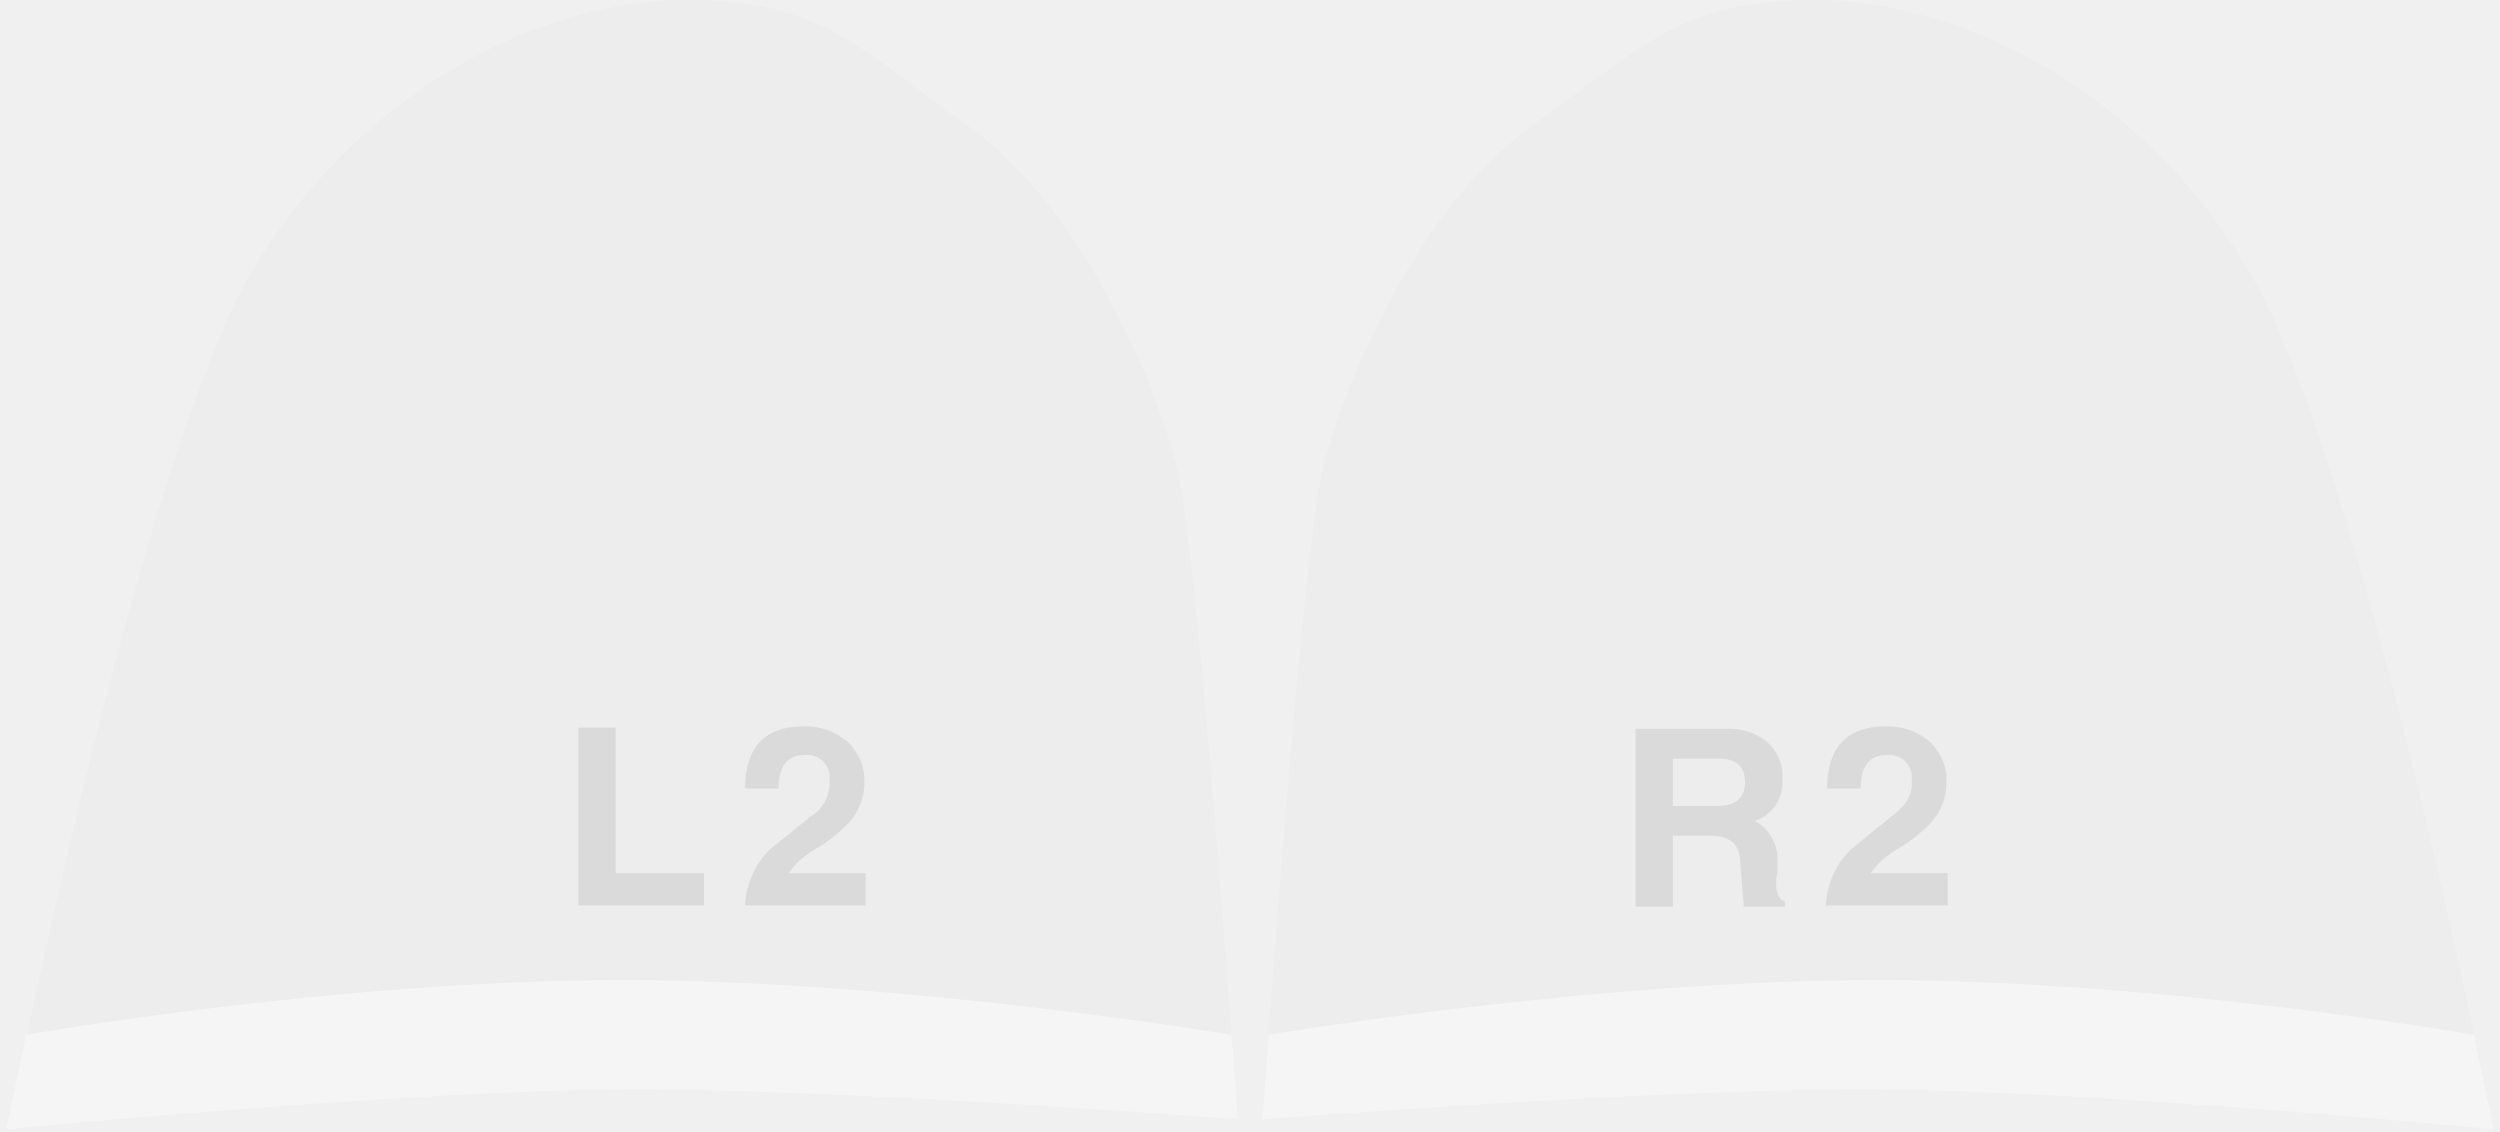
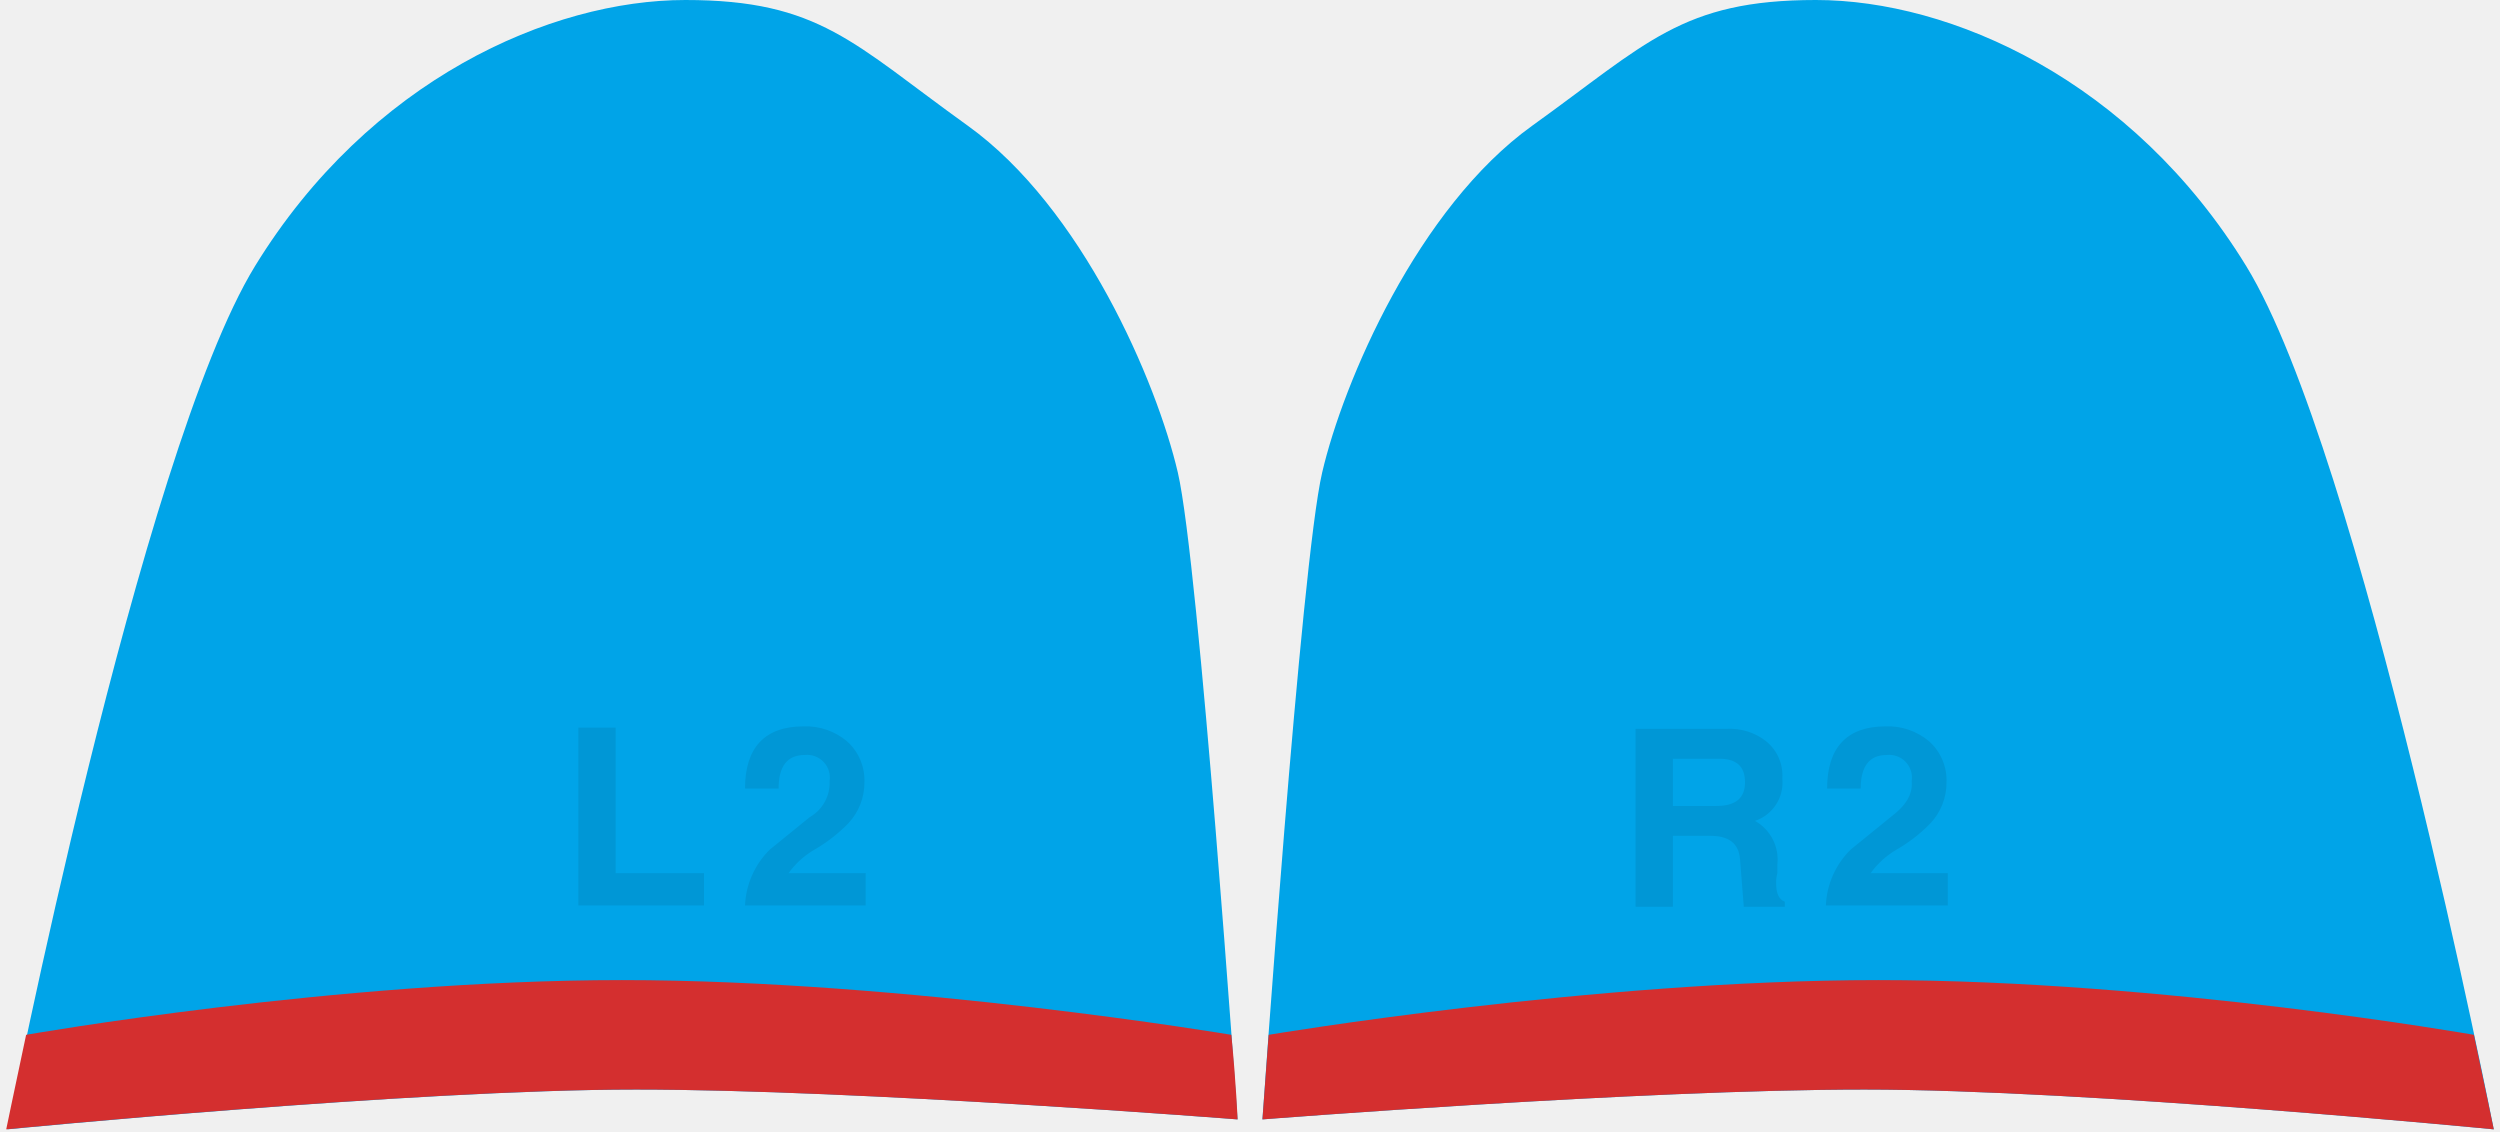
<svg xmlns="http://www.w3.org/2000/svg" width="201" height="91" viewBox="0 0 201 91" fill="none">
  <g clip-path="url(#clip0_714_24)">
-     <path d="M200.5 90.8C200.5 90.8 167.8 87.6 149.9 87.6C132 87.6 101.5 90 101.5 90C101.5 90 104.6 45.3 106.3 38C108 30.7 114 16.7 123.2 10.1C132.4 3.5 135.2 0 146 0C156.8 0 171.4 6.4 180.6 21.4C189.8 36.4 200.5 90.8 200.5 90.8Z" fill="#EDEDED" />
-     <path d="M102 83.2C102 83.2 128.1 78.8 151 78.8C173.9 78.8 198.9 83.2 198.9 83.2C199.9 87.9 200.5 90.8 200.5 90.8C200.5 90.8 167.8 87.6 149.9 87.6C132 87.6 101.5 90 101.5 90C101.5 90 101.7 87.3 102 83.2Z" fill="#F5F5F5" />
+     <path d="M200.5 90.8C200.5 90.8 167.8 87.6 149.9 87.6C132 87.6 101.5 90 101.5 90C101.5 90 104.6 45.3 106.3 38C108 30.7 114 16.7 123.2 10.1C132.4 3.5 135.2 0 146 0C156.8 0 171.4 6.4 180.6 21.4C189.8 36.4 200.5 90.8 200.5 90.8Z" fill="#00A4E8" />
+     <path d="M102 83.2C102 83.2 128.1 78.8 151 78.8C173.9 78.8 198.9 83.2 198.9 83.2C199.9 87.9 200.5 90.8 200.5 90.8C200.5 90.8 167.8 87.6 149.9 87.6C132 87.6 101.5 90 101.5 90C101.5 90 101.7 87.3 102 83.2Z" fill="#D42F2F" />
    <g opacity="0.08">
      <path d="M152 65.7L148.8 68.3C147.587 69.492 146.872 71.101 146.8 72.8H156.6V70.2H150.4C150.957 69.424 151.673 68.777 152.5 68.3C153.492 67.727 154.401 67.021 155.2 66.2C156.041 65.308 156.507 64.126 156.5 62.9C156.523 62.281 156.41 61.664 156.168 61.094C155.926 60.524 155.561 60.014 155.1 59.6C154.123 58.779 152.875 58.351 151.6 58.4C148.5 58.4 146.9 60.1 146.9 63.4H149.6C149.6 61.6 150.3 60.7 151.7 60.7C151.979 60.671 152.26 60.706 152.523 60.803C152.786 60.899 153.024 61.055 153.217 61.258C153.41 61.461 153.554 61.705 153.638 61.973C153.722 62.24 153.743 62.523 153.7 62.8C153.8 63.9 153.2 64.8 152 65.7Z" fill="black" />
      <path d="M134.5 67.2H137.5C139 67.2 139.8 67.8 139.9 69.1C140 70.4 140.1 71.6 140.2 72.9H143.5V72.5C143 72.3 142.8 71.8 142.8 71C142.795 70.73 142.828 70.46 142.9 70.2V69.5C142.977 68.804 142.848 68.101 142.528 67.479C142.207 66.856 141.711 66.342 141.1 66C141.797 65.766 142.395 65.302 142.794 64.685C143.194 64.067 143.372 63.332 143.3 62.6C143.34 62.032 143.243 61.463 143.017 60.941C142.791 60.419 142.442 59.959 142 59.6C141.092 58.886 139.953 58.531 138.8 58.6H131.5V72.9H134.5V67.2ZM134.5 61H138.2C139.6 61 140.3 61.6 140.3 62.9C140.3 64.2 139.5 64.8 138 64.8H134.5V61Z" fill="black" />
    </g>
-     <path d="M0.6 90.8C0.6 90.8 33.3 87.6 51.2 87.6C69.1 87.6 99.5 90 99.5 90C99.5 90 96.4 45.3 94.7 38C93 30.7 87 16.7 77.8 10.1C68.6 3.5 65.9 0 55.1 0C44.3 0 29.7 6.4 20.5 21.4C11.3 36.4 0.6 90.8 0.6 90.8Z" fill="#EDEDED" />
-     <path d="M99 83.2C99 83.2 72.9 78.8 50 78.8C27.1 78.8 2.1 83.2 2.1 83.2C1.1 87.9 0.5 90.8 0.5 90.8C0.5 90.8 33.2 87.6 51.1 87.6C69 87.6 99.5 90 99.5 90C99.5 90 99.4 87.3 99 83.2Z" fill="#F5F5F5" />
+     <path d="M0.6 90.8C0.6 90.8 33.3 87.6 51.2 87.6C69.1 87.6 99.5 90 99.5 90C99.5 90 96.4 45.3 94.7 38C93 30.7 87 16.7 77.8 10.1C68.6 3.5 65.9 0 55.1 0C44.3 0 29.7 6.4 20.5 21.4C11.3 36.4 0.6 90.8 0.6 90.8Z" fill="#00A4E8" />
+     <path d="M99 83.2C99 83.2 72.9 78.8 50 78.8C27.1 78.8 2.1 83.2 2.1 83.2C1.1 87.9 0.5 90.8 0.5 90.8C0.5 90.8 33.2 87.6 51.1 87.6C69 87.6 99.5 90 99.5 90C99.5 90 99.4 87.3 99 83.2Z" fill="#D42F2F" />
    <g opacity="0.08">
      <path d="M65.1 65.7L61.9 68.3C60.687 69.492 59.972 71.101 59.9 72.8H69.6V70.2H63.4C63.957 69.424 64.673 68.777 65.5 68.3C66.492 67.727 67.401 67.021 68.2 66.2C69.041 65.308 69.507 64.126 69.5 62.9C69.523 62.281 69.41 61.664 69.168 61.094C68.926 60.524 68.561 60.014 68.1 59.6C67.123 58.779 65.875 58.351 64.6 58.4C61.5 58.4 59.9 60.1 59.9 63.4H62.6C62.6 61.6 63.3 60.7 64.7 60.7C64.979 60.671 65.26 60.706 65.523 60.803C65.786 60.899 66.023 61.055 66.217 61.258C66.41 61.461 66.554 61.705 66.638 61.973C66.722 62.24 66.743 62.523 66.7 62.8C66.727 63.384 66.591 63.964 66.309 64.476C66.026 64.987 65.608 65.411 65.1 65.7Z" fill="black" />
      <path d="M56.6 70.2H49.5V58.5H46.5V72.8H56.6V70.2Z" fill="black" />
    </g>
  </g>
  <defs>
    <clipPath id="clip0_714_24">
      <rect width="200" height="90.8" fill="white" transform="translate(0.5)" />
    </clipPath>
  </defs>
</svg>
